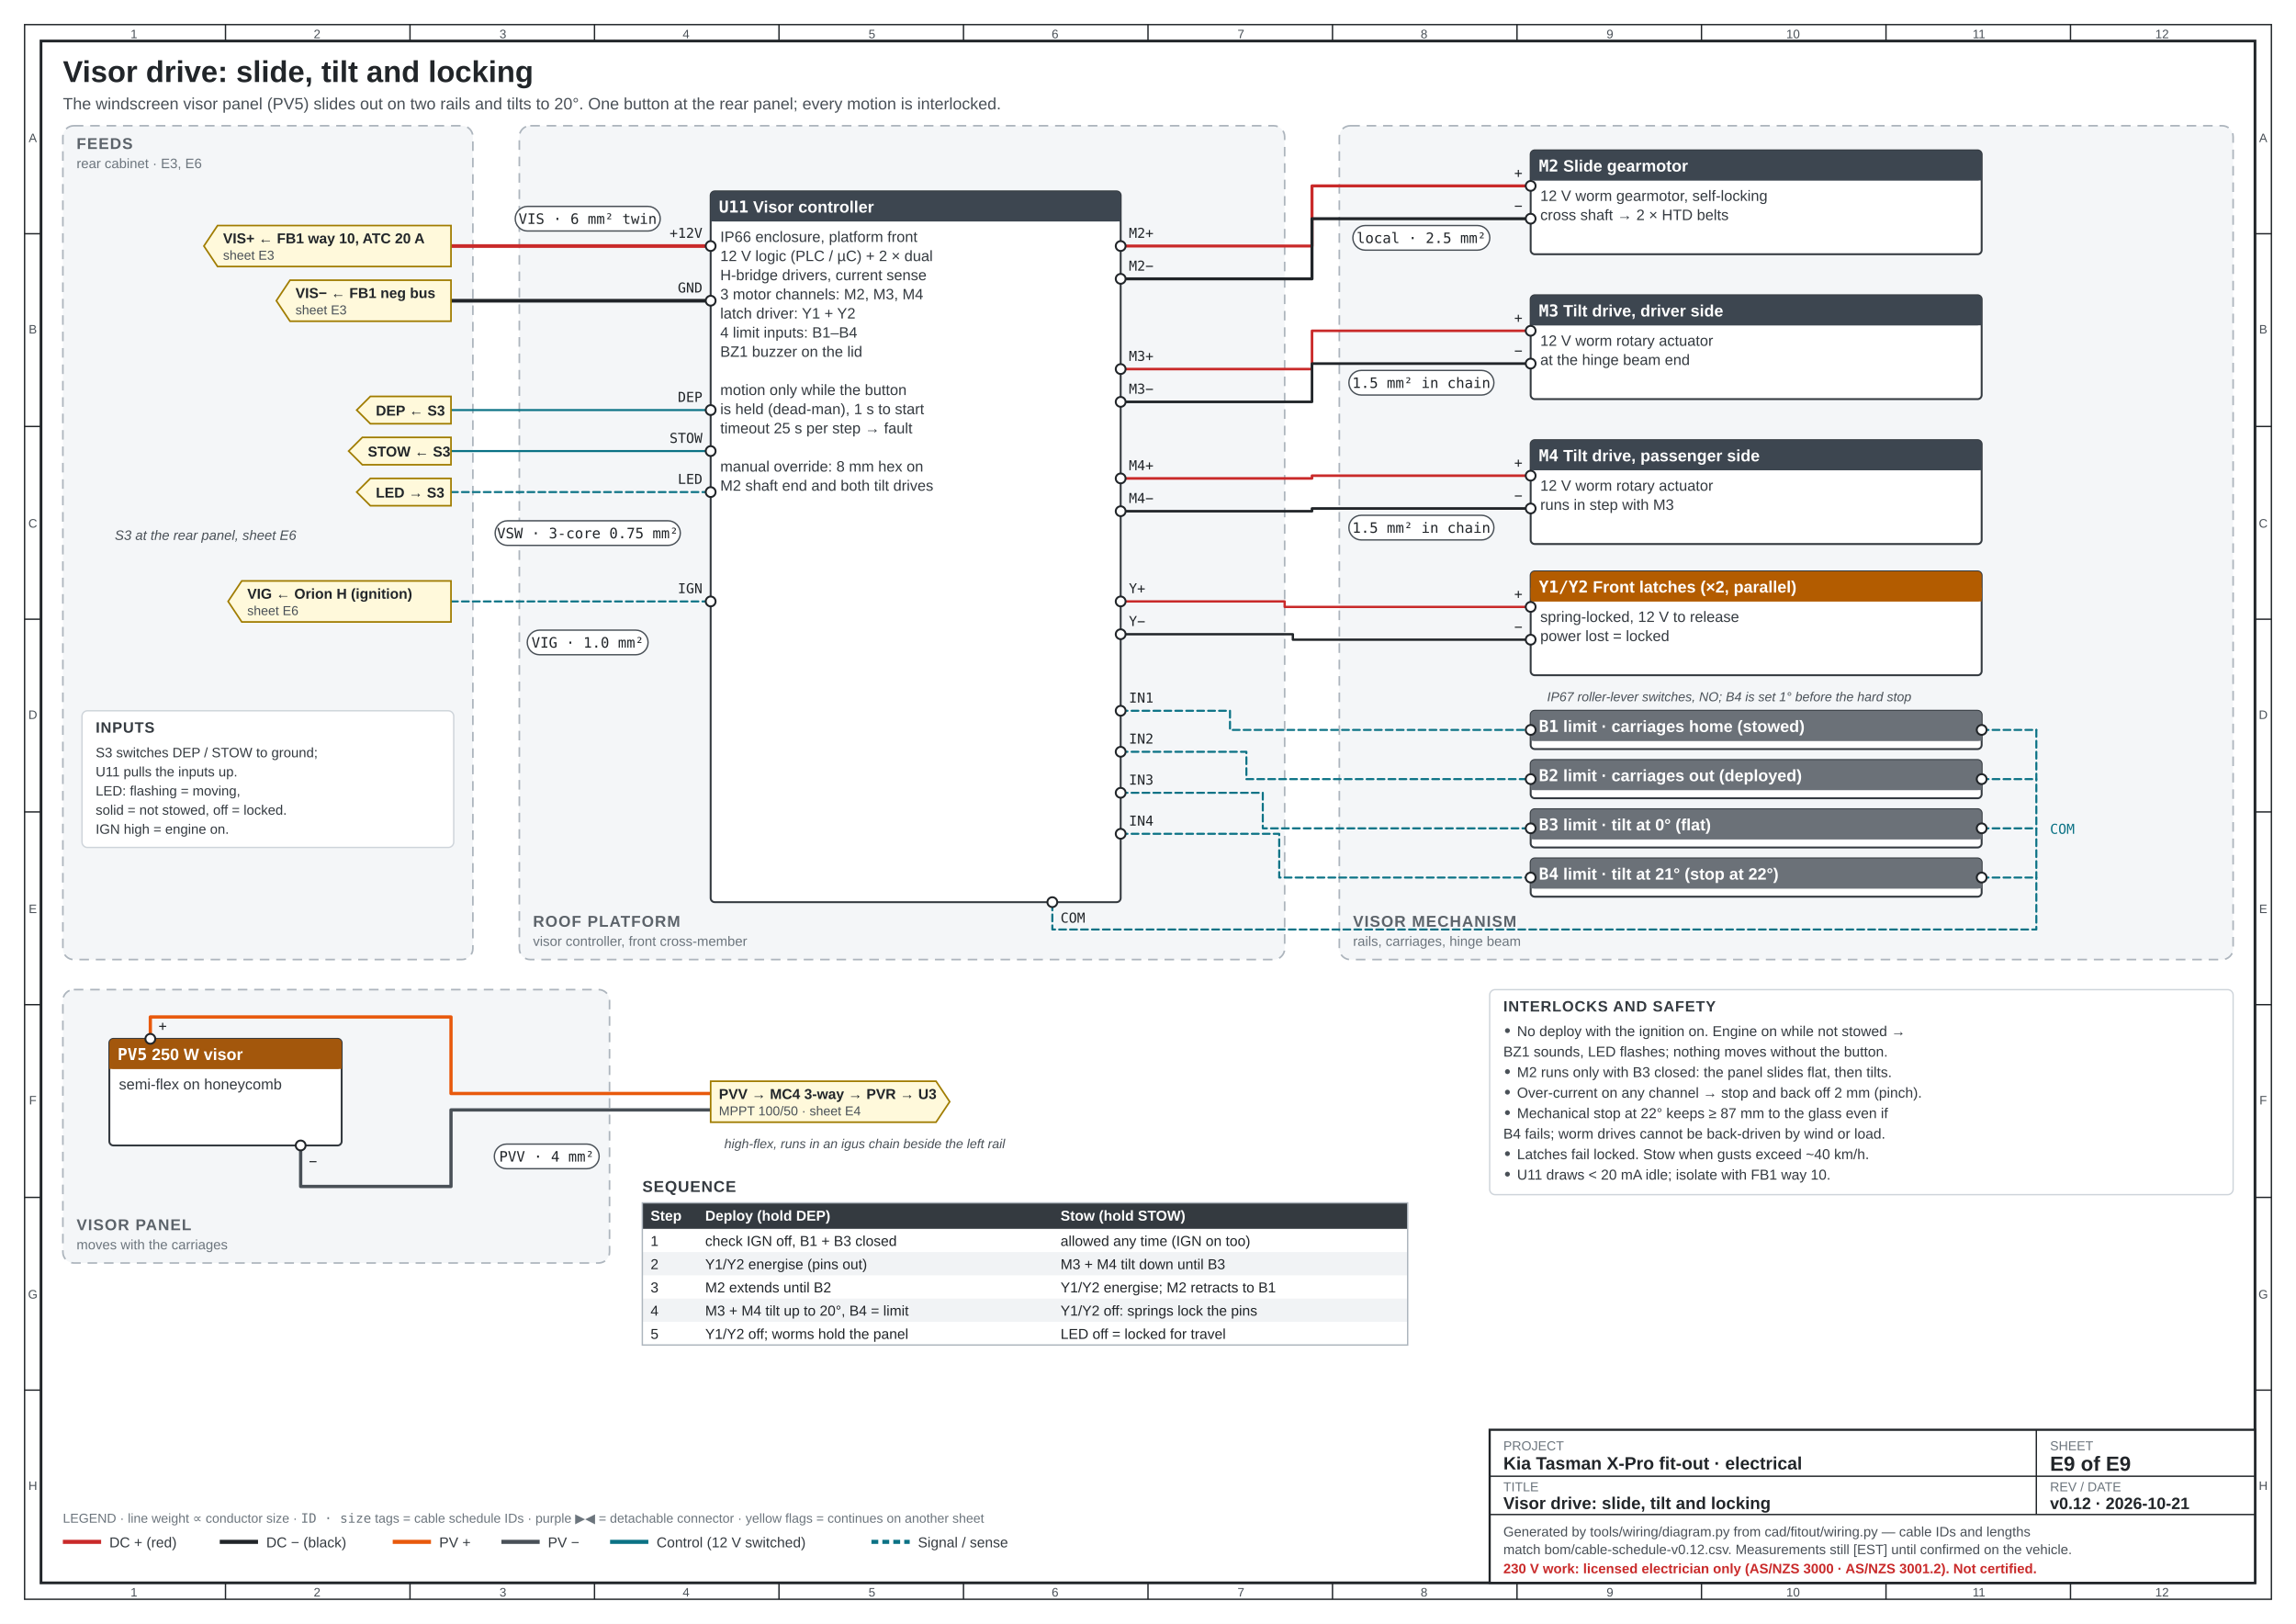
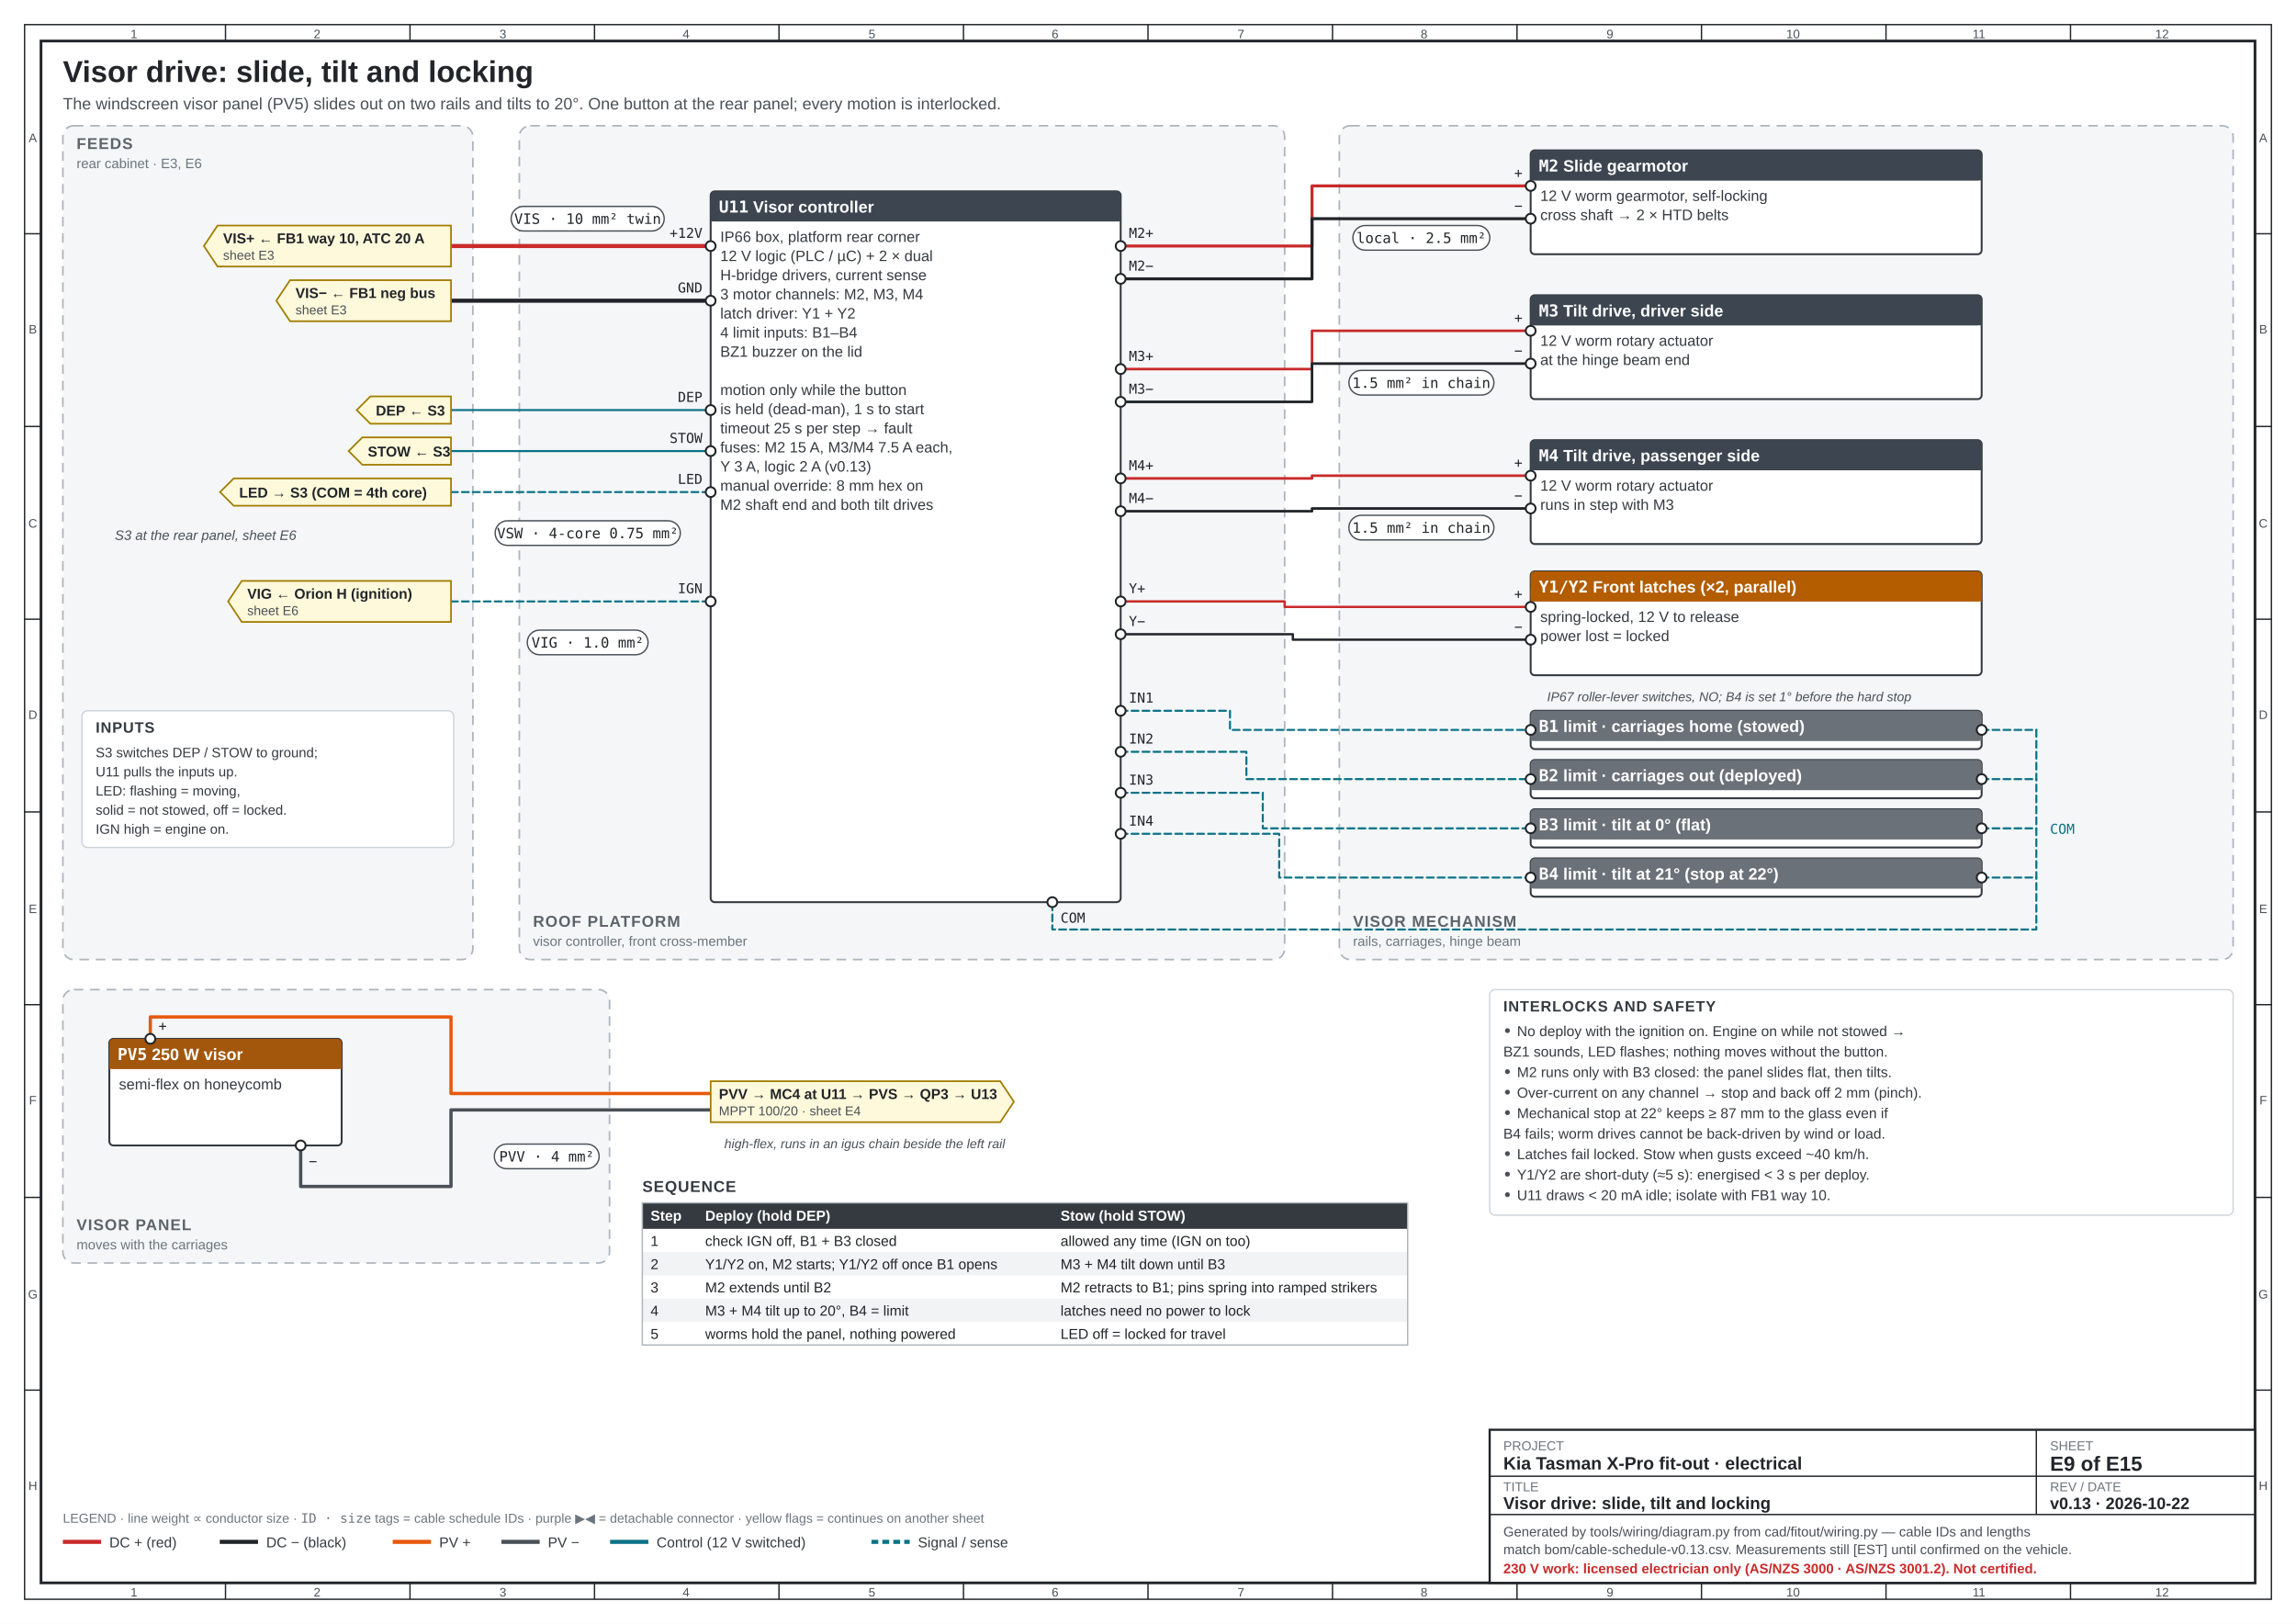
<svg xmlns="http://www.w3.org/2000/svg" viewBox="0 0 1680 1188" width="1680" height="1188" font-family="'IBM Plex Sans', 'Segoe UI', Arial, sans-serif" role="img" aria-label="Visor drive: slide, tilt and locking">
  <rect x="0" y="0" width="1680" height="1188" fill="#ffffff" />
  <rect x="18" y="18" width="1644" height="1152" fill="none" stroke="#212529" stroke-width="1" />
  <rect x="30" y="30" width="1620" height="1128" fill="none" stroke="#212529" stroke-width="2" />
  <text x="98" y="28" font-size="9" text-anchor="middle" fill="#495057">1</text>
  <text x="98" y="1168" font-size="9" text-anchor="middle" fill="#495057">1</text>
  <text x="232" y="28" font-size="9" text-anchor="middle" fill="#495057">2</text>
  <text x="232" y="1168" font-size="9" text-anchor="middle" fill="#495057">2</text>
  <line x1="165" y1="18" x2="165" y2="30" stroke="#212529" />
  <line x1="165" y1="1158" x2="165" y2="1170" stroke="#212529" />
  <text x="368" y="28" font-size="9" text-anchor="middle" fill="#495057">3</text>
  <text x="368" y="1168" font-size="9" text-anchor="middle" fill="#495057">3</text>
  <line x1="300" y1="18" x2="300" y2="30" stroke="#212529" />
  <line x1="300" y1="1158" x2="300" y2="1170" stroke="#212529" />
  <text x="502" y="28" font-size="9" text-anchor="middle" fill="#495057">4</text>
  <text x="502" y="1168" font-size="9" text-anchor="middle" fill="#495057">4</text>
  <line x1="435" y1="18" x2="435" y2="30" stroke="#212529" />
  <line x1="435" y1="1158" x2="435" y2="1170" stroke="#212529" />
  <text x="638" y="28" font-size="9" text-anchor="middle" fill="#495057">5</text>
  <text x="638" y="1168" font-size="9" text-anchor="middle" fill="#495057">5</text>
  <line x1="570" y1="18" x2="570" y2="30" stroke="#212529" />
  <line x1="570" y1="1158" x2="570" y2="1170" stroke="#212529" />
  <text x="772" y="28" font-size="9" text-anchor="middle" fill="#495057">6</text>
  <text x="772" y="1168" font-size="9" text-anchor="middle" fill="#495057">6</text>
  <line x1="705" y1="18" x2="705" y2="30" stroke="#212529" />
  <line x1="705" y1="1158" x2="705" y2="1170" stroke="#212529" />
  <text x="908" y="28" font-size="9" text-anchor="middle" fill="#495057">7</text>
  <text x="908" y="1168" font-size="9" text-anchor="middle" fill="#495057">7</text>
  <line x1="840" y1="18" x2="840" y2="30" stroke="#212529" />
  <line x1="840" y1="1158" x2="840" y2="1170" stroke="#212529" />
  <text x="1042" y="28" font-size="9" text-anchor="middle" fill="#495057">8</text>
  <text x="1042" y="1168" font-size="9" text-anchor="middle" fill="#495057">8</text>
  <line x1="975" y1="18" x2="975" y2="30" stroke="#212529" />
  <line x1="975" y1="1158" x2="975" y2="1170" stroke="#212529" />
  <text x="1178" y="28" font-size="9" text-anchor="middle" fill="#495057">9</text>
  <text x="1178" y="1168" font-size="9" text-anchor="middle" fill="#495057">9</text>
  <line x1="1110" y1="18" x2="1110" y2="30" stroke="#212529" />
  <line x1="1110" y1="1158" x2="1110" y2="1170" stroke="#212529" />
  <text x="1312" y="28" font-size="9" text-anchor="middle" fill="#495057">10</text>
  <text x="1312" y="1168" font-size="9" text-anchor="middle" fill="#495057">10</text>
  <line x1="1245" y1="18" x2="1245" y2="30" stroke="#212529" />
  <line x1="1245" y1="1158" x2="1245" y2="1170" stroke="#212529" />
  <text x="1448" y="28" font-size="9" text-anchor="middle" fill="#495057">11</text>
  <text x="1448" y="1168" font-size="9" text-anchor="middle" fill="#495057">11</text>
  <line x1="1380" y1="18" x2="1380" y2="30" stroke="#212529" />
  <line x1="1380" y1="1158" x2="1380" y2="1170" stroke="#212529" />
  <text x="1582" y="28" font-size="9" text-anchor="middle" fill="#495057">12</text>
  <text x="1582" y="1168" font-size="9" text-anchor="middle" fill="#495057">12</text>
  <line x1="1515" y1="18" x2="1515" y2="30" stroke="#212529" />
  <line x1="1515" y1="1158" x2="1515" y2="1170" stroke="#212529" />
  <text x="24" y="104" font-size="9" text-anchor="middle" fill="#495057">A</text>
  <text x="1656" y="104" font-size="9" text-anchor="middle" fill="#495057">A</text>
  <text x="24" y="244" font-size="9" text-anchor="middle" fill="#495057">B</text>
  <text x="1656" y="244" font-size="9" text-anchor="middle" fill="#495057">B</text>
  <line x1="18" y1="171" x2="30" y2="171" stroke="#212529" />
  <line x1="1650" y1="171" x2="1662" y2="171" stroke="#212529" />
  <text x="24" y="386" font-size="9" text-anchor="middle" fill="#495057">C</text>
  <text x="1656" y="386" font-size="9" text-anchor="middle" fill="#495057">C</text>
  <line x1="18" y1="312" x2="30" y2="312" stroke="#212529" />
  <line x1="1650" y1="312" x2="1662" y2="312" stroke="#212529" />
  <text x="24" y="526" font-size="9" text-anchor="middle" fill="#495057">D</text>
  <text x="1656" y="526" font-size="9" text-anchor="middle" fill="#495057">D</text>
  <line x1="18" y1="453" x2="30" y2="453" stroke="#212529" />
  <line x1="1650" y1="453" x2="1662" y2="453" stroke="#212529" />
  <text x="24" y="668" font-size="9" text-anchor="middle" fill="#495057">E</text>
  <text x="1656" y="668" font-size="9" text-anchor="middle" fill="#495057">E</text>
  <line x1="18" y1="594" x2="30" y2="594" stroke="#212529" />
  <line x1="1650" y1="594" x2="1662" y2="594" stroke="#212529" />
  <text x="24" y="808" font-size="9" text-anchor="middle" fill="#495057">F</text>
  <text x="1656" y="808" font-size="9" text-anchor="middle" fill="#495057">F</text>
  <line x1="18" y1="735" x2="30" y2="735" stroke="#212529" />
  <line x1="1650" y1="735" x2="1662" y2="735" stroke="#212529" />
  <text x="24" y="950" font-size="9" text-anchor="middle" fill="#495057">G</text>
  <text x="1656" y="950" font-size="9" text-anchor="middle" fill="#495057">G</text>
  <line x1="18" y1="876" x2="30" y2="876" stroke="#212529" />
  <line x1="1650" y1="876" x2="1662" y2="876" stroke="#212529" />
  <text x="24" y="1090" font-size="9" text-anchor="middle" fill="#495057">H</text>
  <text x="1656" y="1090" font-size="9" text-anchor="middle" fill="#495057">H</text>
  <line x1="18" y1="1017" x2="30" y2="1017" stroke="#212529" />
  <line x1="1650" y1="1017" x2="1662" y2="1017" stroke="#212529" />
  <text x="46" y="60" font-size="22" font-weight="700" fill="#212529">Visor drive: slide, tilt and locking</text>
  <text x="46" y="80" font-size="12" fill="#495057">The windscreen visor panel (PV5) slides out on two rails and tilts to 20°. One button at the rear panel; every motion is interlocked.</text>
  <rect x="1090" y="1046" width="560" height="112" fill="#ffffff" stroke="#212529" stroke-width="1.6" />
  <line x1="1090" y1="1080" x2="1650" y2="1080" stroke="#212529" />
  <line x1="1090" y1="1108" x2="1650" y2="1108" stroke="#212529" />
  <line x1="1490" y1="1080" x2="1490" y2="1108" stroke="#212529" />
  <line x1="1490" y1="1046" x2="1490" y2="1080" stroke="#212529" />
  <text x="1100" y="1061" font-size="9.5" fill="#6c757d">PROJECT</text>
  <text x="1100" y="1075" font-size="13" font-weight="700" fill="#212529">Kia Tasman X-Pro fit-out · electrical</text>
  <text x="1500" y="1061" font-size="9.5" fill="#6c757d">SHEET</text>
-   <text x="1500" y="1076" font-size="15" font-weight="700" fill="#212529">E9 of E9</text>
+   <text x="1500" y="1076" font-size="15" font-weight="700" fill="#212529">E9 of E15</text>
  <text x="1100" y="1091" font-size="9.5" fill="#6c757d">TITLE</text>
  <text x="1100" y="1104" font-size="12.5" font-weight="600" fill="#212529">Visor drive: slide, tilt and locking</text>
  <text x="1500" y="1091" font-size="9.5" fill="#6c757d">REV / DATE</text>
-   <text x="1500" y="1104" font-size="12" font-weight="600" fill="#212529">v0.12 · 2026-10-21</text>
+   <text x="1500" y="1104" font-size="12" font-weight="600" fill="#212529">v0.13 · 2026-10-22</text>
  <text x="1100" y="1124" font-size="10" fill="#495057">Generated by tools/wiring/diagram.py from cad/fitout/wiring.py — cable IDs and lengths</text>
-   <text x="1100" y="1137" font-size="10" fill="#495057">match bom/cable-schedule-v0.12.csv. Measurements still [EST] until confirmed on the vehicle.</text>
+   <text x="1100" y="1137" font-size="10" fill="#495057">match bom/cable-schedule-v0.13.csv. Measurements still [EST] until confirmed on the vehicle.</text>
  <text x="1100" y="1151" font-size="10" font-weight="700" fill="#c92a2a">230 V work: licensed electrician only (AS/NZS 3000 · AS/NZS 3001.2). Not certified.</text>
  <line x1="46" y1="1128" x2="74" y2="1128" stroke="#c92a2a" stroke-width="3" />
  <text x="80" y="1132" font-size="10.5" fill="#343a40">DC + (red)</text>
  <line x1="160.8" y1="1128" x2="188.8" y2="1128" stroke="#212529" stroke-width="3" />
  <text x="194.8" y="1132" font-size="10.5" fill="#343a40">DC − (black)</text>
  <line x1="287.36" y1="1128" x2="315.36" y2="1128" stroke="#e8590c" stroke-width="3" />
  <text x="321.36" y="1132" font-size="10.5" fill="#343a40">PV +</text>
  <line x1="366.88" y1="1128" x2="394.88" y2="1128" stroke="#495057" stroke-width="3" />
  <text x="400.88" y="1132" font-size="10.5" fill="#343a40">PV −</text>
  <line x1="446.4" y1="1128" x2="474.4" y2="1128" stroke="#0b7285" stroke-width="3" />
  <text x="480.4" y="1132" font-size="10.5" fill="#343a40">Control (12 V switched)</text>
  <line x1="637.64" y1="1128" x2="665.64" y2="1128" stroke="#0b7285" stroke-width="3" stroke-dasharray="5 3" />
  <text x="671.64" y="1132" font-size="10.5" fill="#343a40">Signal / sense</text>
  <text x="46" y="1114" font-size="9.5" fill="#6c757d">LEGEND · line weight ∝ conductor size · <tspan font-family="'IBM Plex Mono', Consolas, monospace">ID · size</tspan> tags = cable schedule IDs · purple ▶◀ = detachable connector · yellow flags = continues on another sheet</text>
  <rect x="46" y="92" width="300" height="610" rx="8" fill="#f4f6f8" stroke="#adb5bd" stroke-width="1.2" stroke-dasharray="7 5" />
  <text x="56" y="109" font-size="11.5" font-weight="700" letter-spacing="0.06em" fill="#5c636a">FEEDS</text>
  <text x="56" y="123" font-size="10" fill="#6c757d">rear cabinet · E3, E6</text>
  <rect x="380" y="92" width="560" height="610" rx="8" fill="#f4f6f8" stroke="#adb5bd" stroke-width="1.2" stroke-dasharray="7 5" />
  <text x="390" y="678" font-size="11.5" font-weight="700" letter-spacing="0.06em" fill="#5c636a">ROOF PLATFORM</text>
  <text x="390" y="692" font-size="10" fill="#6c757d">visor controller, front cross-member</text>
  <rect x="980" y="92" width="654" height="610" rx="8" fill="#f4f6f8" stroke="#adb5bd" stroke-width="1.2" stroke-dasharray="7 5" />
  <text x="990" y="678" font-size="11.5" font-weight="700" letter-spacing="0.06em" fill="#5c636a">VISOR MECHANISM</text>
  <text x="990" y="692" font-size="10" fill="#6c757d">rails, carriages, hinge beam</text>
  <rect x="46" y="724" width="400" height="200" rx="8" fill="#f4f6f8" stroke="#adb5bd" stroke-width="1.2" stroke-dasharray="7 5" />
  <text x="56" y="900" font-size="11.5" font-weight="700" letter-spacing="0.06em" fill="#5c636a">VISOR PANEL</text>
  <text x="56" y="914" font-size="10" fill="#6c757d">moves with the carriages</text>
-   <polyline points="330.0,180.0 520.0,180.0" fill="none" stroke="#c92a2a" stroke-width="2.7" stroke-linejoin="round" stroke-linecap="round" />
-   <polyline points="330.0,220.0 520.0,220.0" fill="none" stroke="#212529" stroke-width="2.7" stroke-linejoin="round" stroke-linecap="round" />
+   <polyline points="330.0,180.0 520.0,180.0" fill="none" stroke="#c92a2a" stroke-width="3.0" stroke-linejoin="round" stroke-linecap="round" />
+   <polyline points="330.0,220.0 520.0,220.0" fill="none" stroke="#212529" stroke-width="3.0" stroke-linejoin="round" stroke-linecap="round" />
  <polyline points="330.0,300.0 520.0,300.0" fill="none" stroke="#0b7285" stroke-width="1.5" stroke-linejoin="round" stroke-linecap="round" />
  <polyline points="330.0,330.0 520.0,330.0" fill="none" stroke="#0b7285" stroke-width="1.5" stroke-linejoin="round" stroke-linecap="round" />
  <polyline points="330.0,360.0 520.0,360.0" fill="none" stroke="#0b7285" stroke-width="1.5" stroke-dasharray="5 3" stroke-linejoin="round" stroke-linecap="round" />
  <polyline points="330.0,440.0 520.0,440.0" fill="none" stroke="#0b7285" stroke-width="1.5" stroke-dasharray="5 3" stroke-linejoin="round" stroke-linecap="round" />
  <polyline points="820.0,180.0 960.0,180.0 960.0,136.0 1120.0,136.0" fill="none" stroke="#c92a2a" stroke-width="2.2" stroke-linejoin="round" stroke-linecap="round" />
  <polyline points="820.0,204.0 960.0,204.0 960.0,160.0 1120.0,160.0" fill="none" stroke="#212529" stroke-width="2.2" stroke-linejoin="round" stroke-linecap="round" />
  <polyline points="820.0,270.0 960.0,270.0 960.0,242.0 1120.0,242.0" fill="none" stroke="#c92a2a" stroke-width="1.9" stroke-linejoin="round" stroke-linecap="round" />
  <polyline points="820.0,294.0 960.0,294.0 960.0,266.0 1120.0,266.0" fill="none" stroke="#212529" stroke-width="1.9" stroke-linejoin="round" stroke-linecap="round" />
  <polyline points="820.0,350.0 960.0,350.0 960.0,348.0 1120.0,348.0" fill="none" stroke="#c92a2a" stroke-width="1.9" stroke-linejoin="round" stroke-linecap="round" />
  <polyline points="820.0,374.0 960.0,374.0 960.0,372.0 1120.0,372.0" fill="none" stroke="#212529" stroke-width="1.9" stroke-linejoin="round" stroke-linecap="round" />
  <polyline points="820.0,440.0 940.0,440.0 940.0,444.0 1120.0,444.0" fill="none" stroke="#c92a2a" stroke-width="1.7" stroke-linejoin="round" stroke-linecap="round" />
  <polyline points="820.0,464.0 946.0,464.0 946.0,468.0 1120.0,468.0" fill="none" stroke="#212529" stroke-width="1.7" stroke-linejoin="round" stroke-linecap="round" />
  <polyline points="820.0,520.0 900.0,520.0 900.0,534.0 1120.0,534.0" fill="none" stroke="#0b7285" stroke-width="1.5" stroke-dasharray="5 3" stroke-linejoin="round" stroke-linecap="round" />
  <polyline points="1450.0,534.0 1490.0,534.0" fill="none" stroke="#0b7285" stroke-width="1.5" stroke-dasharray="5 3" stroke-linejoin="round" stroke-linecap="round" />
  <polyline points="820.0,550.0 912.0,550.0 912.0,570.0 1120.0,570.0" fill="none" stroke="#0b7285" stroke-width="1.5" stroke-dasharray="5 3" stroke-linejoin="round" stroke-linecap="round" />
  <polyline points="1450.0,570.0 1490.0,570.0" fill="none" stroke="#0b7285" stroke-width="1.5" stroke-dasharray="5 3" stroke-linejoin="round" stroke-linecap="round" />
  <polyline points="820.0,580.0 924.0,580.0 924.0,606.0 1120.0,606.0" fill="none" stroke="#0b7285" stroke-width="1.5" stroke-dasharray="5 3" stroke-linejoin="round" stroke-linecap="round" />
  <polyline points="1450.0,606.0 1490.0,606.0" fill="none" stroke="#0b7285" stroke-width="1.5" stroke-dasharray="5 3" stroke-linejoin="round" stroke-linecap="round" />
  <polyline points="820.0,610.0 936.0,610.0 936.0,642.0 1120.0,642.0" fill="none" stroke="#0b7285" stroke-width="1.5" stroke-dasharray="5 3" stroke-linejoin="round" stroke-linecap="round" />
  <polyline points="1450.0,642.0 1490.0,642.0" fill="none" stroke="#0b7285" stroke-width="1.5" stroke-dasharray="5 3" stroke-linejoin="round" stroke-linecap="round" />
  <polyline points="1490.0,534.0 1490.0,680.0 770.0,680.0 770.0,660.0" fill="none" stroke="#0b7285" stroke-width="1.5" stroke-dasharray="5 3" stroke-linejoin="round" stroke-linecap="round" />
  <polyline points="110.0,760.0 110.0,744.0 330.0,744.0 330.0,800.0 520.0,800.0" fill="none" stroke="#e8590c" stroke-width="2.4" stroke-linejoin="round" stroke-linecap="round" />
  <polyline points="220.0,838.0 220.0,868.0 330.0,868.0 330.0,812.0 520.0,812.0" fill="none" stroke="#495057" stroke-width="2.4" stroke-linejoin="round" stroke-linecap="round" />
  <g class="blk">
    <rect x="520" y="140" width="300" height="520" rx="3" fill="#ffffff" stroke="#343a40" stroke-width="1.4" />
    <rect x="520" y="140" width="300" height="22" rx="3" fill="#3d4650" />
    <rect x="520" y="152" width="300" height="10" fill="#3d4650" />
    <text x="526" y="155.5" font-size="12" font-weight="600" fill="#fff">
      <tspan font-family="'IBM Plex Mono', Consolas, monospace" font-weight="700">U11</tspan>  Visor controller</text>
-     <text x="527" y="177" font-size="11" fill="#343a40">IP66 enclosure, platform front</text>
+     <text x="527" y="177" font-size="11" fill="#343a40">IP66 box, platform rear corner</text>
    <text x="527" y="191" font-size="11" fill="#343a40">12 V logic (PLC / µC) + 2 × dual</text>
    <text x="527" y="205" font-size="11" fill="#343a40">H-bridge drivers, current sense</text>
    <text x="527" y="219" font-size="11" fill="#343a40">3 motor channels: M2, M3, M4</text>
    <text x="527" y="233" font-size="11" fill="#343a40">latch driver: Y1 + Y2</text>
    <text x="527" y="247" font-size="11" fill="#343a40">4 limit inputs: B1–B4</text>
    <text x="527" y="261" font-size="11" fill="#343a40">BZ1 buzzer on the lid</text>
    <text x="527" y="275" font-size="11" fill="#343a40" />
    <text x="527" y="289" font-size="11" fill="#343a40">motion only while the button</text>
    <text x="527" y="303" font-size="11" fill="#343a40">is held (dead-man), 1 s to start</text>
    <text x="527" y="317" font-size="11" fill="#343a40">timeout 25 s per step → fault</text>
-     <text x="527" y="331" font-size="11" fill="#343a40" />
-     <text x="527" y="345" font-size="11" fill="#343a40">manual override: 8 mm hex on</text>
-     <text x="527" y="359" font-size="11" fill="#343a40">M2 shaft end and both tilt drives</text>
+     <text x="527" y="331" font-size="11" fill="#343a40">fuses: M2 15 A, M3/M4 7.5 A each,</text>
+     <text x="527" y="345" font-size="11" fill="#343a40">Y 3 A, logic 2 A (v0.13)</text>
+     <text x="527" y="359" font-size="11" fill="#343a40">manual override: 8 mm hex on</text>
+     <text x="527" y="373" font-size="11" fill="#343a40">M2 shaft end and both tilt drives</text>
    <circle cx="520" cy="180" r="3.6" fill="#fff" stroke="#212529" stroke-width="1.4" />
    <text x="514" y="174" font-size="10" font-family="'IBM Plex Mono', Consolas, monospace" fill="#212529" text-anchor="end">+12V</text>
    <circle cx="520" cy="220" r="3.6" fill="#fff" stroke="#212529" stroke-width="1.4" />
    <text x="514" y="214" font-size="10" font-family="'IBM Plex Mono', Consolas, monospace" fill="#212529" text-anchor="end">GND</text>
    <circle cx="520" cy="300" r="3.6" fill="#fff" stroke="#212529" stroke-width="1.4" />
    <text x="514" y="294" font-size="10" font-family="'IBM Plex Mono', Consolas, monospace" fill="#212529" text-anchor="end">DEP</text>
    <circle cx="520" cy="330" r="3.6" fill="#fff" stroke="#212529" stroke-width="1.4" />
    <text x="514" y="324" font-size="10" font-family="'IBM Plex Mono', Consolas, monospace" fill="#212529" text-anchor="end">STOW</text>
    <circle cx="520" cy="360" r="3.6" fill="#fff" stroke="#212529" stroke-width="1.4" />
    <text x="514" y="354" font-size="10" font-family="'IBM Plex Mono', Consolas, monospace" fill="#212529" text-anchor="end">LED</text>
    <circle cx="520" cy="440" r="3.6" fill="#fff" stroke="#212529" stroke-width="1.4" />
    <text x="514" y="434" font-size="10" font-family="'IBM Plex Mono', Consolas, monospace" fill="#212529" text-anchor="end">IGN</text>
    <circle cx="820" cy="180" r="3.6" fill="#fff" stroke="#212529" stroke-width="1.4" />
    <text x="826" y="174" font-size="10" font-family="'IBM Plex Mono', Consolas, monospace" fill="#212529">M2+</text>
    <circle cx="820" cy="204" r="3.6" fill="#fff" stroke="#212529" stroke-width="1.4" />
    <text x="826" y="198" font-size="10" font-family="'IBM Plex Mono', Consolas, monospace" fill="#212529">M2−</text>
    <circle cx="820" cy="270" r="3.6" fill="#fff" stroke="#212529" stroke-width="1.4" />
    <text x="826" y="264" font-size="10" font-family="'IBM Plex Mono', Consolas, monospace" fill="#212529">M3+</text>
    <circle cx="820" cy="294" r="3.6" fill="#fff" stroke="#212529" stroke-width="1.4" />
    <text x="826" y="288" font-size="10" font-family="'IBM Plex Mono', Consolas, monospace" fill="#212529">M3−</text>
    <circle cx="820" cy="350" r="3.6" fill="#fff" stroke="#212529" stroke-width="1.4" />
    <text x="826" y="344" font-size="10" font-family="'IBM Plex Mono', Consolas, monospace" fill="#212529">M4+</text>
    <circle cx="820" cy="374" r="3.6" fill="#fff" stroke="#212529" stroke-width="1.4" />
    <text x="826" y="368" font-size="10" font-family="'IBM Plex Mono', Consolas, monospace" fill="#212529">M4−</text>
    <circle cx="820" cy="440" r="3.6" fill="#fff" stroke="#212529" stroke-width="1.4" />
    <text x="826" y="434" font-size="10" font-family="'IBM Plex Mono', Consolas, monospace" fill="#212529">Y+</text>
    <circle cx="820" cy="464" r="3.6" fill="#fff" stroke="#212529" stroke-width="1.4" />
    <text x="826" y="458" font-size="10" font-family="'IBM Plex Mono', Consolas, monospace" fill="#212529">Y−</text>
    <circle cx="820" cy="520" r="3.6" fill="#fff" stroke="#212529" stroke-width="1.4" />
    <text x="826" y="514" font-size="10" font-family="'IBM Plex Mono', Consolas, monospace" fill="#212529">IN1</text>
    <circle cx="820" cy="550" r="3.6" fill="#fff" stroke="#212529" stroke-width="1.4" />
    <text x="826" y="544" font-size="10" font-family="'IBM Plex Mono', Consolas, monospace" fill="#212529">IN2</text>
    <circle cx="820" cy="580" r="3.6" fill="#fff" stroke="#212529" stroke-width="1.4" />
    <text x="826" y="574" font-size="10" font-family="'IBM Plex Mono', Consolas, monospace" fill="#212529">IN3</text>
    <circle cx="820" cy="610" r="3.6" fill="#fff" stroke="#212529" stroke-width="1.4" />
    <text x="826" y="604" font-size="10" font-family="'IBM Plex Mono', Consolas, monospace" fill="#212529">IN4</text>
    <circle cx="770" cy="660" r="3.6" fill="#fff" stroke="#212529" stroke-width="1.4" />
    <text x="776" y="675" font-size="10" font-family="'IBM Plex Mono', Consolas, monospace" fill="#212529">COM</text>
  </g>
  <g class="blk">
    <rect x="1120" y="110" width="330" height="76" rx="3" fill="#ffffff" stroke="#343a40" stroke-width="1.4" />
    <rect x="1120" y="110" width="330" height="22" rx="3" fill="#3d4650" />
    <rect x="1120" y="122" width="330" height="10" fill="#3d4650" />
    <text x="1126" y="125.5" font-size="12" font-weight="600" fill="#fff">
      <tspan font-family="'IBM Plex Mono', Consolas, monospace" font-weight="700">M2</tspan>  Slide gearmotor</text>
    <text x="1127" y="147" font-size="11" fill="#343a40">12 V worm gearmotor, self-locking</text>
    <text x="1127" y="161" font-size="11" fill="#343a40">cross shaft → 2 × HTD belts</text>
    <circle cx="1120" cy="136" r="3.6" fill="#fff" stroke="#212529" stroke-width="1.4" />
    <text x="1114" y="130" font-size="10" font-family="'IBM Plex Mono', Consolas, monospace" fill="#212529" text-anchor="end">+</text>
    <circle cx="1120" cy="160" r="3.6" fill="#fff" stroke="#212529" stroke-width="1.4" />
    <text x="1114" y="154" font-size="10" font-family="'IBM Plex Mono', Consolas, monospace" fill="#212529" text-anchor="end">−</text>
  </g>
  <g class="blk">
    <rect x="1120" y="216" width="330" height="76" rx="3" fill="#ffffff" stroke="#343a40" stroke-width="1.4" />
    <rect x="1120" y="216" width="330" height="22" rx="3" fill="#3d4650" />
    <rect x="1120" y="228" width="330" height="10" fill="#3d4650" />
    <text x="1126" y="231.5" font-size="12" font-weight="600" fill="#fff">
      <tspan font-family="'IBM Plex Mono', Consolas, monospace" font-weight="700">M3</tspan>  Tilt drive, driver side</text>
    <text x="1127" y="253" font-size="11" fill="#343a40">12 V worm rotary actuator</text>
    <text x="1127" y="267" font-size="11" fill="#343a40">at the hinge beam end</text>
    <circle cx="1120" cy="242" r="3.6" fill="#fff" stroke="#212529" stroke-width="1.4" />
    <text x="1114" y="236" font-size="10" font-family="'IBM Plex Mono', Consolas, monospace" fill="#212529" text-anchor="end">+</text>
    <circle cx="1120" cy="266" r="3.6" fill="#fff" stroke="#212529" stroke-width="1.4" />
    <text x="1114" y="260" font-size="10" font-family="'IBM Plex Mono', Consolas, monospace" fill="#212529" text-anchor="end">−</text>
  </g>
  <g class="blk">
    <rect x="1120" y="322" width="330" height="76" rx="3" fill="#ffffff" stroke="#343a40" stroke-width="1.4" />
    <rect x="1120" y="322" width="330" height="22" rx="3" fill="#3d4650" />
    <rect x="1120" y="334" width="330" height="10" fill="#3d4650" />
    <text x="1126" y="337.5" font-size="12" font-weight="600" fill="#fff">
      <tspan font-family="'IBM Plex Mono', Consolas, monospace" font-weight="700">M4</tspan>  Tilt drive, passenger side</text>
    <text x="1127" y="359" font-size="11" fill="#343a40">12 V worm rotary actuator</text>
    <text x="1127" y="373" font-size="11" fill="#343a40">runs in step with M3</text>
    <circle cx="1120" cy="348" r="3.6" fill="#fff" stroke="#212529" stroke-width="1.4" />
    <text x="1114" y="342" font-size="10" font-family="'IBM Plex Mono', Consolas, monospace" fill="#212529" text-anchor="end">+</text>
    <circle cx="1120" cy="372" r="3.6" fill="#fff" stroke="#212529" stroke-width="1.4" />
    <text x="1114" y="366" font-size="10" font-family="'IBM Plex Mono', Consolas, monospace" fill="#212529" text-anchor="end">−</text>
  </g>
  <g class="blk">
    <rect x="1120" y="418" width="330" height="76" rx="3" fill="#ffffff" stroke="#343a40" stroke-width="1.4" />
    <rect x="1120" y="418" width="330" height="22" rx="3" fill="#b35c00" />
    <rect x="1120" y="430" width="330" height="10" fill="#b35c00" />
    <text x="1126" y="433.5" font-size="12" font-weight="600" fill="#fff">
      <tspan font-family="'IBM Plex Mono', Consolas, monospace" font-weight="700">Y1/Y2</tspan>  Front latches (×2, parallel)</text>
    <text x="1127" y="455" font-size="11" fill="#343a40">spring-locked, 12 V to release</text>
    <text x="1127" y="469" font-size="11" fill="#343a40">power lost = locked</text>
    <circle cx="1120" cy="444" r="3.6" fill="#fff" stroke="#212529" stroke-width="1.4" />
    <text x="1114" y="438" font-size="10" font-family="'IBM Plex Mono', Consolas, monospace" fill="#212529" text-anchor="end">+</text>
    <circle cx="1120" cy="468" r="3.6" fill="#fff" stroke="#212529" stroke-width="1.4" />
    <text x="1114" y="462" font-size="10" font-family="'IBM Plex Mono', Consolas, monospace" fill="#212529" text-anchor="end">−</text>
  </g>
  <g class="blk">
    <rect x="1120" y="520" width="330" height="28" rx="3" fill="#ffffff" stroke="#343a40" stroke-width="1.4" />
    <rect x="1120" y="520" width="330" height="22" rx="3" fill="#6b7178" />
    <rect x="1120" y="532" width="330" height="10" fill="#6b7178" />
    <text x="1126" y="535.5" font-size="12" font-weight="600" fill="#fff">
      <tspan font-family="'IBM Plex Mono', Consolas, monospace" font-weight="700">B1</tspan>  limit · carriages home (stowed)</text>
    <circle cx="1120" cy="534" r="3.6" fill="#fff" stroke="#212529" stroke-width="1.4" />
    <circle cx="1450" cy="534" r="3.6" fill="#fff" stroke="#212529" stroke-width="1.4" />
  </g>
  <g class="blk">
    <rect x="1120" y="556" width="330" height="28" rx="3" fill="#ffffff" stroke="#343a40" stroke-width="1.4" />
    <rect x="1120" y="556" width="330" height="22" rx="3" fill="#6b7178" />
    <rect x="1120" y="568" width="330" height="10" fill="#6b7178" />
    <text x="1126" y="571.5" font-size="12" font-weight="600" fill="#fff">
      <tspan font-family="'IBM Plex Mono', Consolas, monospace" font-weight="700">B2</tspan>  limit · carriages out (deployed)</text>
    <circle cx="1120" cy="570" r="3.6" fill="#fff" stroke="#212529" stroke-width="1.4" />
    <circle cx="1450" cy="570" r="3.6" fill="#fff" stroke="#212529" stroke-width="1.4" />
  </g>
  <g class="blk">
    <rect x="1120" y="592" width="330" height="28" rx="3" fill="#ffffff" stroke="#343a40" stroke-width="1.4" />
    <rect x="1120" y="592" width="330" height="22" rx="3" fill="#6b7178" />
    <rect x="1120" y="604" width="330" height="10" fill="#6b7178" />
    <text x="1126" y="607.5" font-size="12" font-weight="600" fill="#fff">
      <tspan font-family="'IBM Plex Mono', Consolas, monospace" font-weight="700">B3</tspan>  limit · tilt at 0° (flat)</text>
    <circle cx="1120" cy="606" r="3.6" fill="#fff" stroke="#212529" stroke-width="1.4" />
    <circle cx="1450" cy="606" r="3.6" fill="#fff" stroke="#212529" stroke-width="1.4" />
  </g>
  <g class="blk">
    <rect x="1120" y="628" width="330" height="28" rx="3" fill="#ffffff" stroke="#343a40" stroke-width="1.4" />
    <rect x="1120" y="628" width="330" height="22" rx="3" fill="#6b7178" />
    <rect x="1120" y="640" width="330" height="10" fill="#6b7178" />
    <text x="1126" y="643.5" font-size="12" font-weight="600" fill="#fff">
      <tspan font-family="'IBM Plex Mono', Consolas, monospace" font-weight="700">B4</tspan>  limit · tilt at 21° (stop at 22°)</text>
    <circle cx="1120" cy="642" r="3.6" fill="#fff" stroke="#212529" stroke-width="1.4" />
    <circle cx="1450" cy="642" r="3.6" fill="#fff" stroke="#212529" stroke-width="1.4" />
  </g>
  <g class="blk">
    <rect x="80" y="760" width="170" height="78" rx="3" fill="#ffffff" stroke="#343a40" stroke-width="1.4" />
    <rect x="80" y="760" width="170" height="22" rx="3" fill="#a3570c" />
    <rect x="80" y="772" width="170" height="10" fill="#a3570c" />
    <text x="86" y="775.5" font-size="12" font-weight="600" fill="#fff">
      <tspan font-family="'IBM Plex Mono', Consolas, monospace" font-weight="700">PV5</tspan>  250 W visor</text>
    <text x="87" y="797" font-size="11" fill="#343a40">semi-flex on honeycomb</text>
    <circle cx="110" cy="760" r="3.6" fill="#fff" stroke="#212529" stroke-width="1.4" />
    <text x="116" y="754" font-size="10" font-family="'IBM Plex Mono', Consolas, monospace" fill="#212529">+</text>
    <circle cx="220" cy="838" r="3.6" fill="#fff" stroke="#212529" stroke-width="1.4" />
    <text x="226" y="853" font-size="10" font-family="'IBM Plex Mono', Consolas, monospace" fill="#212529">−</text>
  </g>
  <polygon points="159.2,165.0 330.0,165.0 330.0,195.0 159.2,195.0 149.2,180.0" fill="#fff9db" stroke="#a07c00" stroke-width="1.2" />
  <text x="163.2" y="178.0" font-size="10.5" font-weight="600" fill="#212529">VIS+ ← FB1 way 10, ATC 20 A</text>
  <text x="163.2" y="190.0" font-size="9.5" fill="#495057">sheet E3</text>
  <polygon points="212.2,205.0 330.0,205.0 330.0,235.0 212.2,235.0 202.2,220.0" fill="#fff9db" stroke="#a07c00" stroke-width="1.2" />
  <text x="216.2" y="218.0" font-size="10.5" font-weight="600" fill="#212529">VIS− ← FB1 neg bus</text>
  <text x="216.2" y="230.0" font-size="9.5" fill="#495057">sheet E3</text>
  <g>
-     <rect x="377.0" y="151.0" width="106.1" height="18" rx="9" fill="#ffffff" stroke="#495057" stroke-width="1" />
-     <text x="430.0" y="163.8" font-size="10.5" font-family="'IBM Plex Mono', Consolas, monospace" text-anchor="middle" fill="#212529">VIS · 6 mm² twin</text>
+     <rect x="374.0" y="151.0" width="112.0" height="18" rx="9" fill="#ffffff" stroke="#495057" stroke-width="1" />
+     <text x="430.0" y="163.8" font-size="10.5" font-family="'IBM Plex Mono', Consolas, monospace" text-anchor="middle" fill="#212529">VIS · 10 mm² twin</text>
  </g>
  <polygon points="271.0,290.0 330.0,290.0 330.0,310.0 271.0,310.0 261.0,300.0" fill="#fff9db" stroke="#a07c00" stroke-width="1.2" />
  <text x="275.0" y="304.0" font-size="10.5" font-weight="600" fill="#212529">DEP ← S3</text>
  <polygon points="265.1,320.0 330.0,320.0 330.0,340.0 265.1,340.0 255.1,330.0" fill="#fff9db" stroke="#a07c00" stroke-width="1.2" />
  <text x="269.1" y="334.0" font-size="10.5" font-weight="600" fill="#212529">STOW ← S3</text>
-   <polygon points="271.0,350.0 330.0,350.0 330.0,370.0 271.0,370.0 261.0,360.0" fill="#fff9db" stroke="#a07c00" stroke-width="1.2" />
-   <text x="275.0" y="364.0" font-size="10.5" font-weight="600" fill="#212529">LED → S3</text>
+   <polygon points="171.0,350.0 330.0,350.0 330.0,370.0 171.0,370.0 161.0,360.0" fill="#fff9db" stroke="#a07c00" stroke-width="1.2" />
+   <text x="175.0" y="364.0" font-size="10.5" font-weight="600" fill="#212529">LED → S3 (COM = 4th core)</text>
  <g>
    <rect x="362.3" y="381.0" width="135.5" height="18" rx="9" fill="#ffffff" stroke="#495057" stroke-width="1" />
-     <text x="430.0" y="393.8" font-size="10.5" font-family="'IBM Plex Mono', Consolas, monospace" text-anchor="middle" fill="#212529">VSW · 3-core 0.75 mm²</text>
+     <text x="430.0" y="393.8" font-size="10.5" font-family="'IBM Plex Mono', Consolas, monospace" text-anchor="middle" fill="#212529">VSW · 4-core 0.75 mm²</text>
  </g>
  <polygon points="176.9,425.0 330.0,425.0 330.0,455.0 176.9,455.0 166.9,440.0" fill="#fff9db" stroke="#a07c00" stroke-width="1.2" />
  <text x="180.9" y="438.0" font-size="10.5" font-weight="600" fill="#212529">VIG ← Orion H (ignition)</text>
  <text x="180.9" y="450.0" font-size="9.5" fill="#495057">sheet E6</text>
  <g>
    <rect x="385.8" y="461.0" width="88.4" height="18" rx="9" fill="#ffffff" stroke="#495057" stroke-width="1" />
    <text x="430.0" y="473.8" font-size="10.5" font-family="'IBM Plex Mono', Consolas, monospace" text-anchor="middle" fill="#212529">VIG · 1.0 mm²</text>
  </g>
  <g>
    <rect x="989.9" y="165.0" width="100.2" height="18" rx="9" fill="#ffffff" stroke="#495057" stroke-width="1" />
    <text x="1040.0" y="177.8" font-size="10.5" font-family="'IBM Plex Mono', Consolas, monospace" text-anchor="middle" fill="#212529">local · 2.5 mm²</text>
  </g>
  <g>
    <rect x="987.0" y="271.0" width="106.1" height="18" rx="9" fill="#ffffff" stroke="#495057" stroke-width="1" />
    <text x="1040.0" y="283.8" font-size="10.5" font-family="'IBM Plex Mono', Consolas, monospace" text-anchor="middle" fill="#212529">1.5 mm² in chain</text>
  </g>
  <g>
    <rect x="987.0" y="377.0" width="106.1" height="18" rx="9" fill="#ffffff" stroke="#495057" stroke-width="1" />
    <text x="1040.0" y="389.8" font-size="10.5" font-family="'IBM Plex Mono', Consolas, monospace" text-anchor="middle" fill="#212529">1.5 mm² in chain</text>
  </g>
-   <polygon points="520.0,791.0 684.9,791.0 694.9,806.0 684.9,821.0 520.0,821.0" fill="#fff9db" stroke="#a07c00" stroke-width="1.2" />
-   <text x="526.0" y="804.0" font-size="10.5" font-weight="600" fill="#212529">PVV → MC4 3-way → PVR → U3</text>
-   <text x="526.0" y="816.0" font-size="9.5" fill="#495057">MPPT 100/50 · sheet E4</text>
+   <polygon points="520.0,791.0 731.9,791.0 741.9,806.0 731.9,821.0 520.0,821.0" fill="#fff9db" stroke="#a07c00" stroke-width="1.2" />
+   <text x="526.0" y="804.0" font-size="10.5" font-weight="600" fill="#212529">PVV → MC4 at U11 → PVS → QP3 → U13</text>
+   <text x="526.0" y="816.0" font-size="9.5" fill="#495057">MPPT 100/20 · sheet E4</text>
  <g>
    <rect x="361.7" y="837.0" width="76.7" height="18" rx="9" fill="#ffffff" stroke="#495057" stroke-width="1" />
    <text x="400.0" y="849.8" font-size="10.5" font-family="'IBM Plex Mono', Consolas, monospace" text-anchor="middle" fill="#212529">PVV · 4 mm²</text>
  </g>
  <text x="84.0" y="395.0" font-size="10" text-anchor="start" font-weight="400" fill="#495057" font-style="italic">S3 at the rear panel, sheet E6</text>
  <rect x="60" y="520" width="272" height="100" rx="4" fill="#ffffff" stroke="#ced4da" stroke-width="1" />
  <text x="70" y="536" font-size="11" font-weight="700" letter-spacing="0.05em" fill="#343a40">INPUTS</text>
  <text x="70" y="554" font-size="10" fill="#343a40">S3 switches DEP / STOW to ground;</text>
  <text x="70" y="568" font-size="10" fill="#343a40">U11 pulls the inputs up.</text>
  <text x="70" y="582" font-size="10" fill="#343a40">LED: flashing = moving,</text>
  <text x="70" y="596" font-size="10" fill="#343a40">solid = not stowed, off = locked.</text>
  <text x="70" y="610" font-size="10" fill="#343a40">IGN high = engine on.</text>
  <text x="1500.0" y="610.0" font-size="10" text-anchor="start" font-weight="400" fill="#0b7285" font-family="'IBM Plex Mono', Consolas, monospace">COM</text>
  <text x="1132.0" y="513.0" font-size="9.5" text-anchor="start" font-weight="400" fill="#495057" font-style="italic">IP67 roller-lever switches, NO; B4 is set 1° before the hard stop</text>
  <text x="530.0" y="840.0" font-size="9.5" text-anchor="start" font-weight="400" fill="#495057" font-style="italic">high-flex, runs in an igus chain beside the left rail</text>
  <text x="470" y="872" font-size="11.5" font-weight="700" letter-spacing="0.05em" fill="#343a40">SEQUENCE</text>
  <rect x="470" y="880" width="560" height="19" fill="#343a40" />
  <text x="476" y="893" font-size="10.5" font-weight="600" fill="#fff">Step</text>
  <text x="516" y="893" font-size="10.5" font-weight="600" fill="#fff">Deploy (hold DEP)</text>
  <text x="776" y="893" font-size="10.5" font-weight="600" fill="#fff">Stow (hold STOW)</text>
  <text x="476" y="911.5" font-size="10.5" fill="#212529">1</text>
  <text x="516" y="911.5" font-size="10.5" fill="#212529">check IGN off, B1 + B3 closed</text>
  <text x="776" y="911.5" font-size="10.5" fill="#212529">allowed any time (IGN on too)</text>
  <rect x="470" y="916" width="560" height="17" fill="#f1f3f5" />
  <text x="476" y="928.5" font-size="10.5" fill="#212529">2</text>
-   <text x="516" y="928.5" font-size="10.5" fill="#212529">Y1/Y2 energise (pins out)</text>
+   <text x="516" y="928.5" font-size="10.5" fill="#212529">Y1/Y2 on, M2 starts; Y1/Y2 off once B1 opens</text>
  <text x="776" y="928.5" font-size="10.5" fill="#212529">M3 + M4 tilt down until B3</text>
  <text x="476" y="945.5" font-size="10.5" fill="#212529">3</text>
  <text x="516" y="945.5" font-size="10.5" fill="#212529">M2 extends until B2</text>
-   <text x="776" y="945.5" font-size="10.5" fill="#212529">Y1/Y2 energise; M2 retracts to B1</text>
+   <text x="776" y="945.5" font-size="10.5" fill="#212529">M2 retracts to B1; pins spring into ramped strikers</text>
  <rect x="470" y="950" width="560" height="17" fill="#f1f3f5" />
  <text x="476" y="962.5" font-size="10.5" fill="#212529">4</text>
  <text x="516" y="962.5" font-size="10.5" fill="#212529">M3 + M4 tilt up to 20°, B4 = limit</text>
-   <text x="776" y="962.5" font-size="10.5" fill="#212529">Y1/Y2 off: springs lock the pins</text>
+   <text x="776" y="962.5" font-size="10.5" fill="#212529">latches need no power to lock</text>
  <text x="476" y="979.5" font-size="10.5" fill="#212529">5</text>
-   <text x="516" y="979.5" font-size="10.5" fill="#212529">Y1/Y2 off; worms hold the panel</text>
+   <text x="516" y="979.5" font-size="10.5" fill="#212529">worms hold the panel, nothing powered</text>
  <text x="776" y="979.5" font-size="10.5" fill="#212529">LED off = locked for travel</text>
  <rect x="470" y="880" width="560" height="104" fill="none" stroke="#adb5bd" stroke-width="1" />
-   <rect x="1090" y="724" width="544" height="150" rx="4" fill="#ffffff" stroke="#ced4da" stroke-width="1" />
+   <rect x="1090" y="724" width="544" height="165" rx="4" fill="#ffffff" stroke="#ced4da" stroke-width="1" />
  <text x="1100" y="740" font-size="11" font-weight="700" letter-spacing="0.05em" fill="#343a40">INTERLOCKS AND SAFETY</text>
  <circle cx="1103" cy="754" r="1.8" fill="#495057" />
  <text x="1110" y="758" font-size="10.5" fill="#343a40">No deploy with the ignition on. Engine on while not stowed →</text>
  <text x="1100" y="773" font-size="10.5" fill="#343a40">  BZ1 sounds, LED flashes; nothing moves without the button.</text>
  <circle cx="1103" cy="784" r="1.8" fill="#495057" />
  <text x="1110" y="788" font-size="10.5" fill="#343a40">M2 runs only with B3 closed: the panel slides flat, then tilts.</text>
  <circle cx="1103" cy="799" r="1.8" fill="#495057" />
  <text x="1110" y="803" font-size="10.5" fill="#343a40">Over-current on any channel → stop and back off 2 mm (pinch).</text>
  <circle cx="1103" cy="814" r="1.8" fill="#495057" />
  <text x="1110" y="818" font-size="10.5" fill="#343a40">Mechanical stop at 22° keeps ≥ 87 mm to the glass even if</text>
  <text x="1100" y="833" font-size="10.5" fill="#343a40">  B4 fails; worm drives cannot be back-driven by wind or load.</text>
  <circle cx="1103" cy="844" r="1.8" fill="#495057" />
  <text x="1110" y="848" font-size="10.5" fill="#343a40">Latches fail locked. Stow when gusts exceed ~40 km/h.</text>
  <circle cx="1103" cy="859" r="1.8" fill="#495057" />
-   <text x="1110" y="863" font-size="10.5" fill="#343a40">U11 draws &lt; 20 mA idle; isolate with FB1 way 10.</text>
+   <text x="1110" y="863" font-size="10.5" fill="#343a40">Y1/Y2 are short-duty (≈5 s): energised &lt; 3 s per deploy.</text>
+   <circle cx="1103" cy="874" r="1.8" fill="#495057" />
+   <text x="1110" y="878" font-size="10.5" fill="#343a40">U11 draws &lt; 20 mA idle; isolate with FB1 way 10.</text>
</svg>
